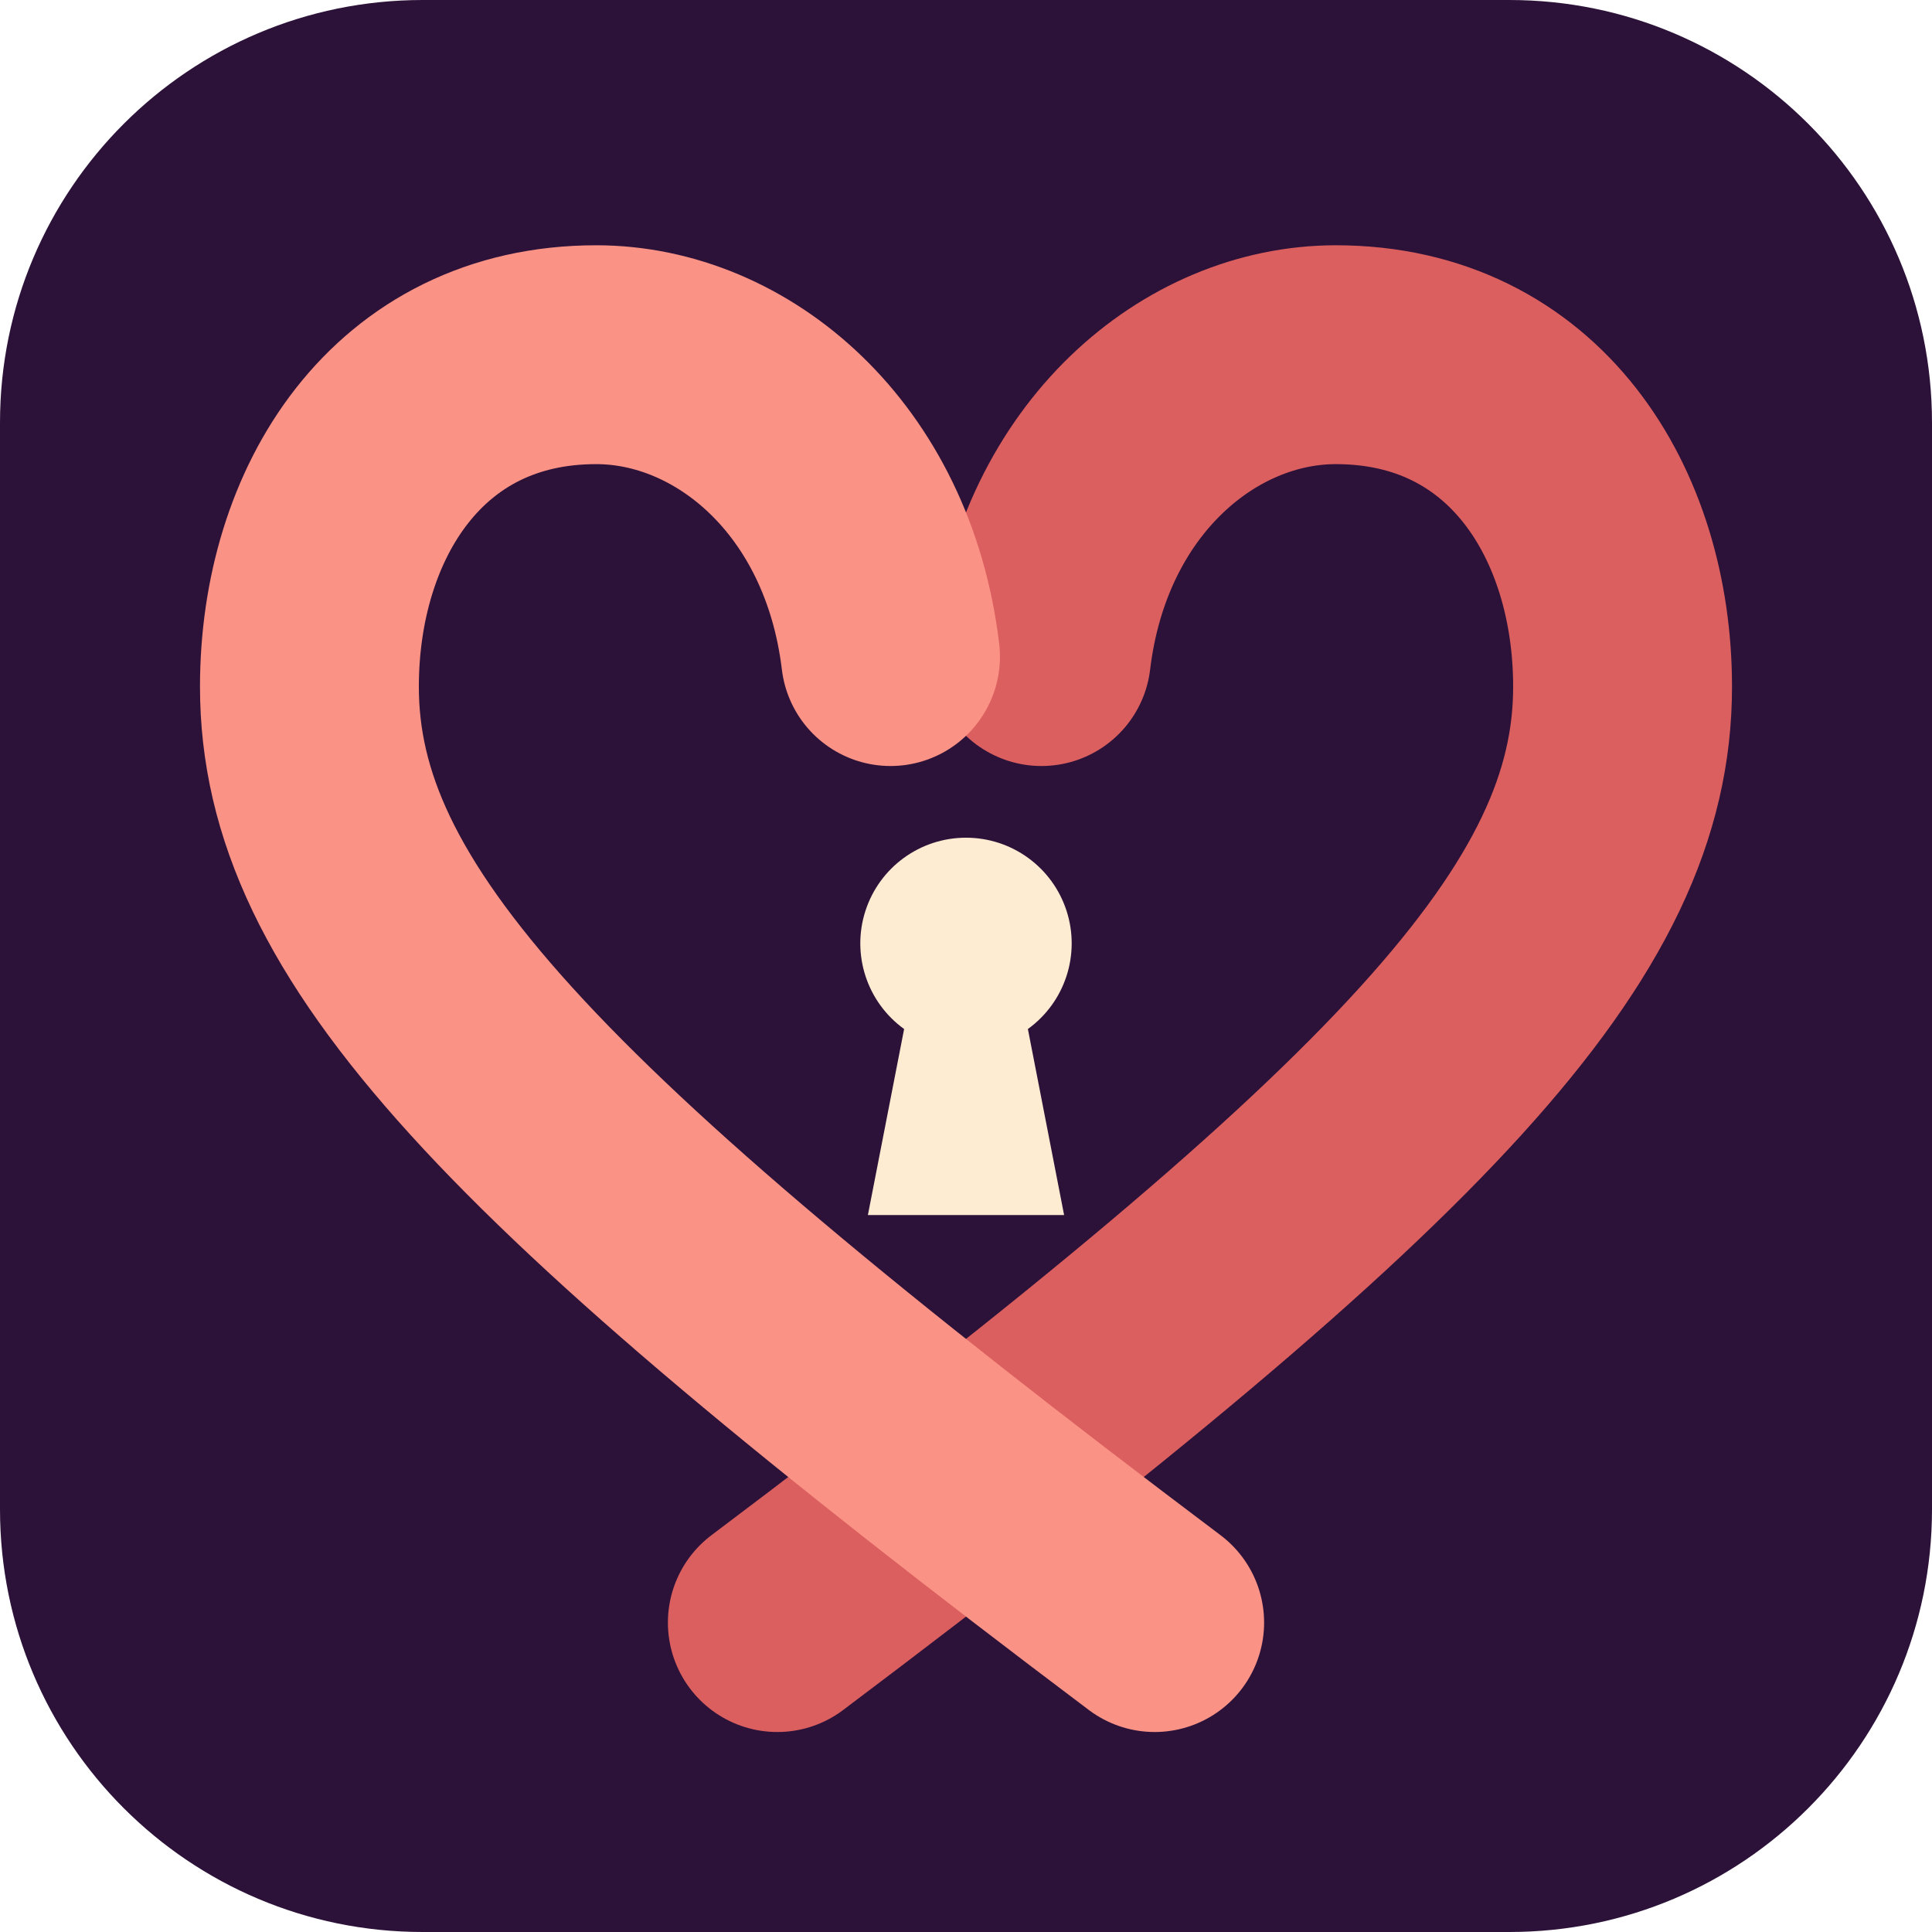
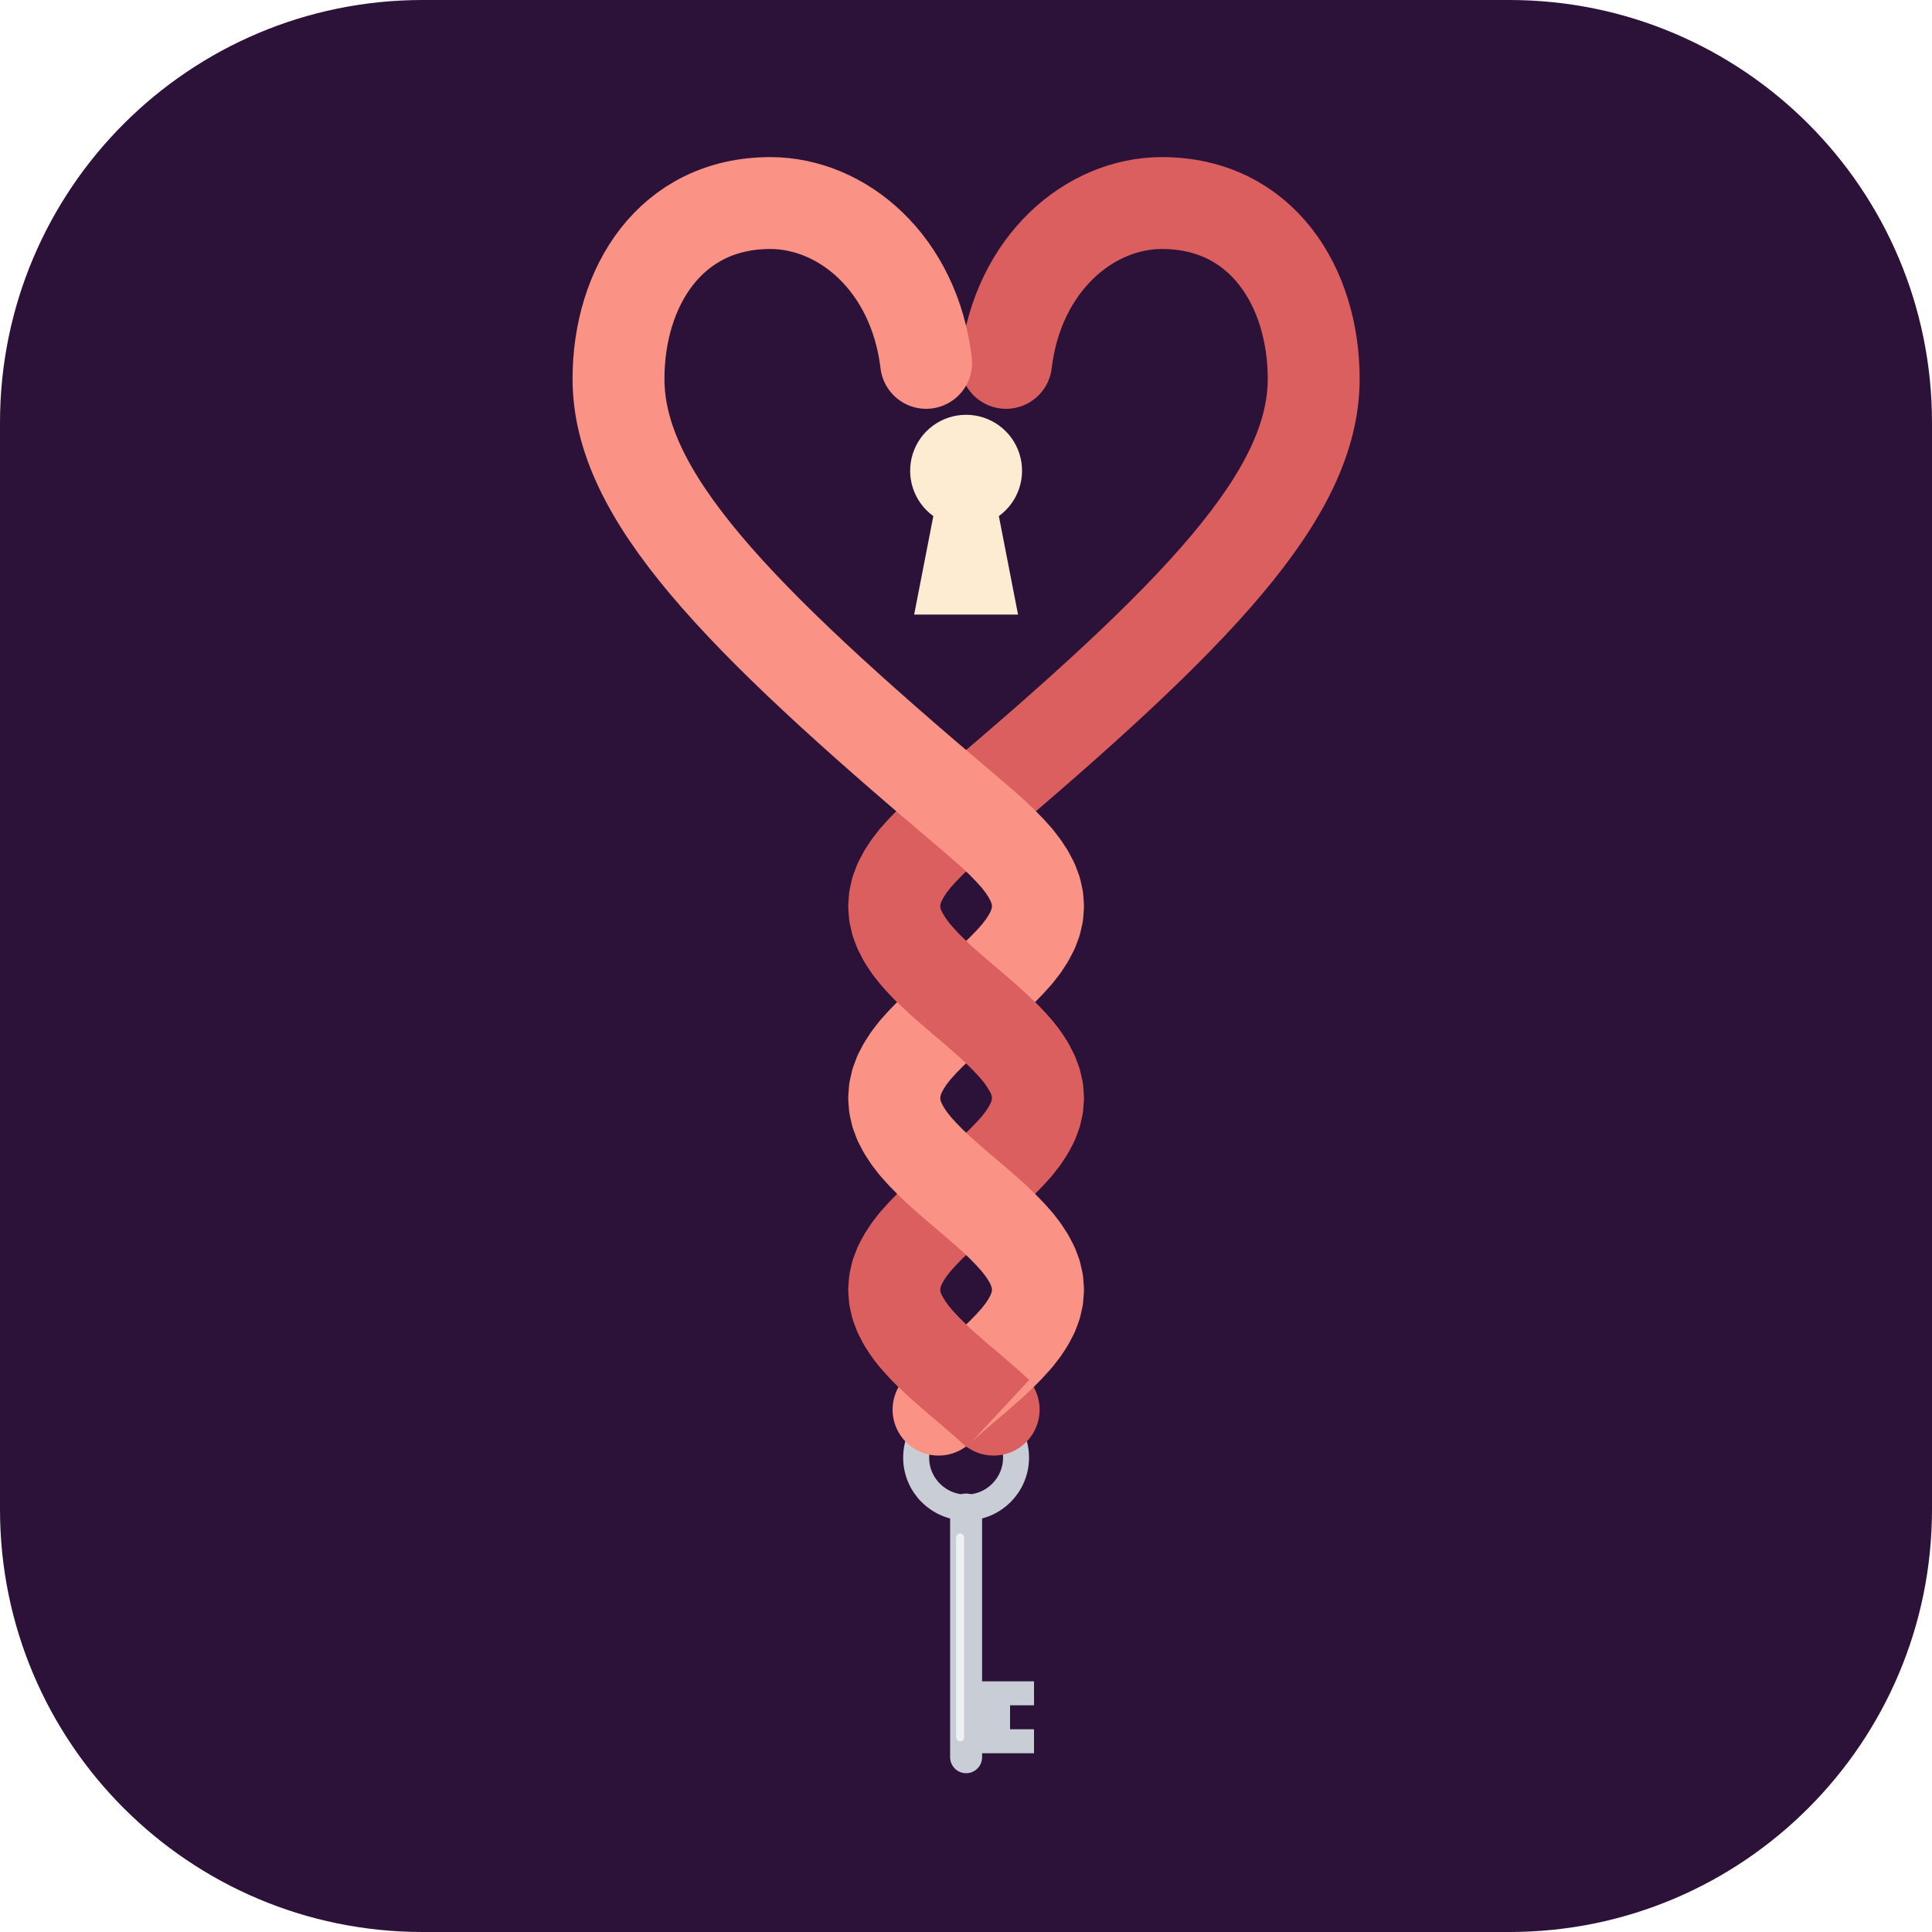
<svg xmlns="http://www.w3.org/2000/svg" viewBox="0 0 512 512">
  <rect width="512" height="512" rx="112" fill="#2c1239" />
-   <g fill="none" stroke-width="58" stroke-linecap="round" transform="translate(0 -22)">
-     <path d="M276 196C282 146 318 116 354 116C404 116 430 158 430 204C430 266 376 324 206 452" stroke="#db5f5f" />
-     <path d="M236 196C230 146 194 116 158 116C108 116 82 158 82 204C82 266 136 324 306 452" stroke="#fa9285" />
+   <g transform="translate(120.5 -7.6) scale(0.5294)">
+     <path d="M256 770V894" stroke="#c9ced6" stroke-width="16" stroke-linecap="round" />
+     <path d="M256 856h34v12h-12v12h12v12H256" fill="#c9ced6" />
+     <circle cx="256" cy="744" r="25" fill="none" stroke="#c9ced6" stroke-width="13" />
+     <path d="M253 784V884" stroke="#eef0f3" stroke-width="4" stroke-linecap="round" />
+     <g fill="none" stroke-width="46" stroke-linecap="round" stroke-linejoin="round">
+       <path d="M276 196C282 146 318 116 354 116C404 116 430 158 430 204C430 262 372 322 256 420L256 420L251.3 424L246.7 428L242.2 432L238 436L234.1 440L230.5 444L227.4 448L224.8 452L222.7 456L221.2 460L220.3 464L220 468L220.3 472L221.2 476L222.7 480L224.8 484L227.4 488L230.5 492L234.1 496L238 500L242.2 504L246.7 508L251.3 512L256 516L260.7 520L265.3 524L269.8 528L274 532L277.9 536L281.5 540L284.6 544L287.2 548L289.3 552L290.8 556L291.7 560L292 564L291.7 568L290.8 572L289.3 576L287.2 580L284.6 584L281.5 588L277.9 592L274 596L269.8 600L265.3 604L260.7 608L256 612L251.3 616L246.7 620L242.2 624L238 628L234.1 632L230.5 636L227.4 640L224.8 644L222.7 648L221.2 652L220.3 656L220 660L220.3 664L221.2 668L222.7 672L224.8 676L227.4 680L230.5 684L234.1 688L238 692L242.2 696L246.7 700L251.3 704L256 708L260.7 712L265.3 716L269.8 720" stroke="#db5f5f" />
+       <path d="M236 196C230 146 194 116 158 116C108 116 82 158 82 204C82 262 140 322 256 420L256 420L260.7 424L265.3 428L269.8 432L274 436L277.9 440L281.5 444L284.6 448L287.2 452L289.3 456L290.8 460L291.7 464L292 468L291.7 472L290.8 476L289.3 480L287.2 484L284.6 488L281.5 492L277.9 496L274 500L269.8 504L265.3 508L260.7 512L256 516L251.3 520L246.7 524L242.2 528L238 532L234.1 536L230.5 540L227.4 544L224.8 548L222.7 552L221.2 556L220.3 560L220 564L220.3 568L221.2 572L222.7 576L224.8 580L227.4 584L230.5 588L234.1 592L238 596L242.2 600L246.7 604L251.3 608L256 612L260.7 616L265.3 620L269.8 624L274 628L277.9 632L281.5 636L284.6 640L287.2 644L289.3 648L290.8 652L291.7 656L292 660L291.7 664L290.8 668L289.3 672L287.2 676L284.6 680L281.5 684L277.9 688L274 692L269.8 696L265.3 700L260.7 704L256 708L251.3 712L246.7 716L242.2 720" stroke="#fa9285" />
+       <path d="M223.7 482L226.1 486L228.9 490L232.3 494L236 498L240.1 502L244.4 506L249 510L253.6 514L258.4 518L263 522L267.6 526L271.9 530L276 534L279.7 538L283.1 542L285.9 546L288.3 550" stroke="#db5f5f" stroke-linecap="butt" />
+       <path d="M223.7 674L226.1 678L228.9 682L232.3 686L236 690L240.1 694L244.4 698L249 702L253.6 706L258.4 710L263 714L267.6 718L271.9 722" stroke="#db5f5f" stroke-linecap="butt" />
+     </g>
+     <path d="M256 222a28 28 0 0 1 16.4 50.7L282 322H230l9.6-49.3A28 28 0 0 1 256 222z" fill="#fdecd2" />
  </g>
-   <path d="M256 222a28 28 0 0 1 16.4 50.7L282 322H230l9.6-49.3A28 28 0 0 1 256 222z" fill="#fdecd2" />
</svg>
